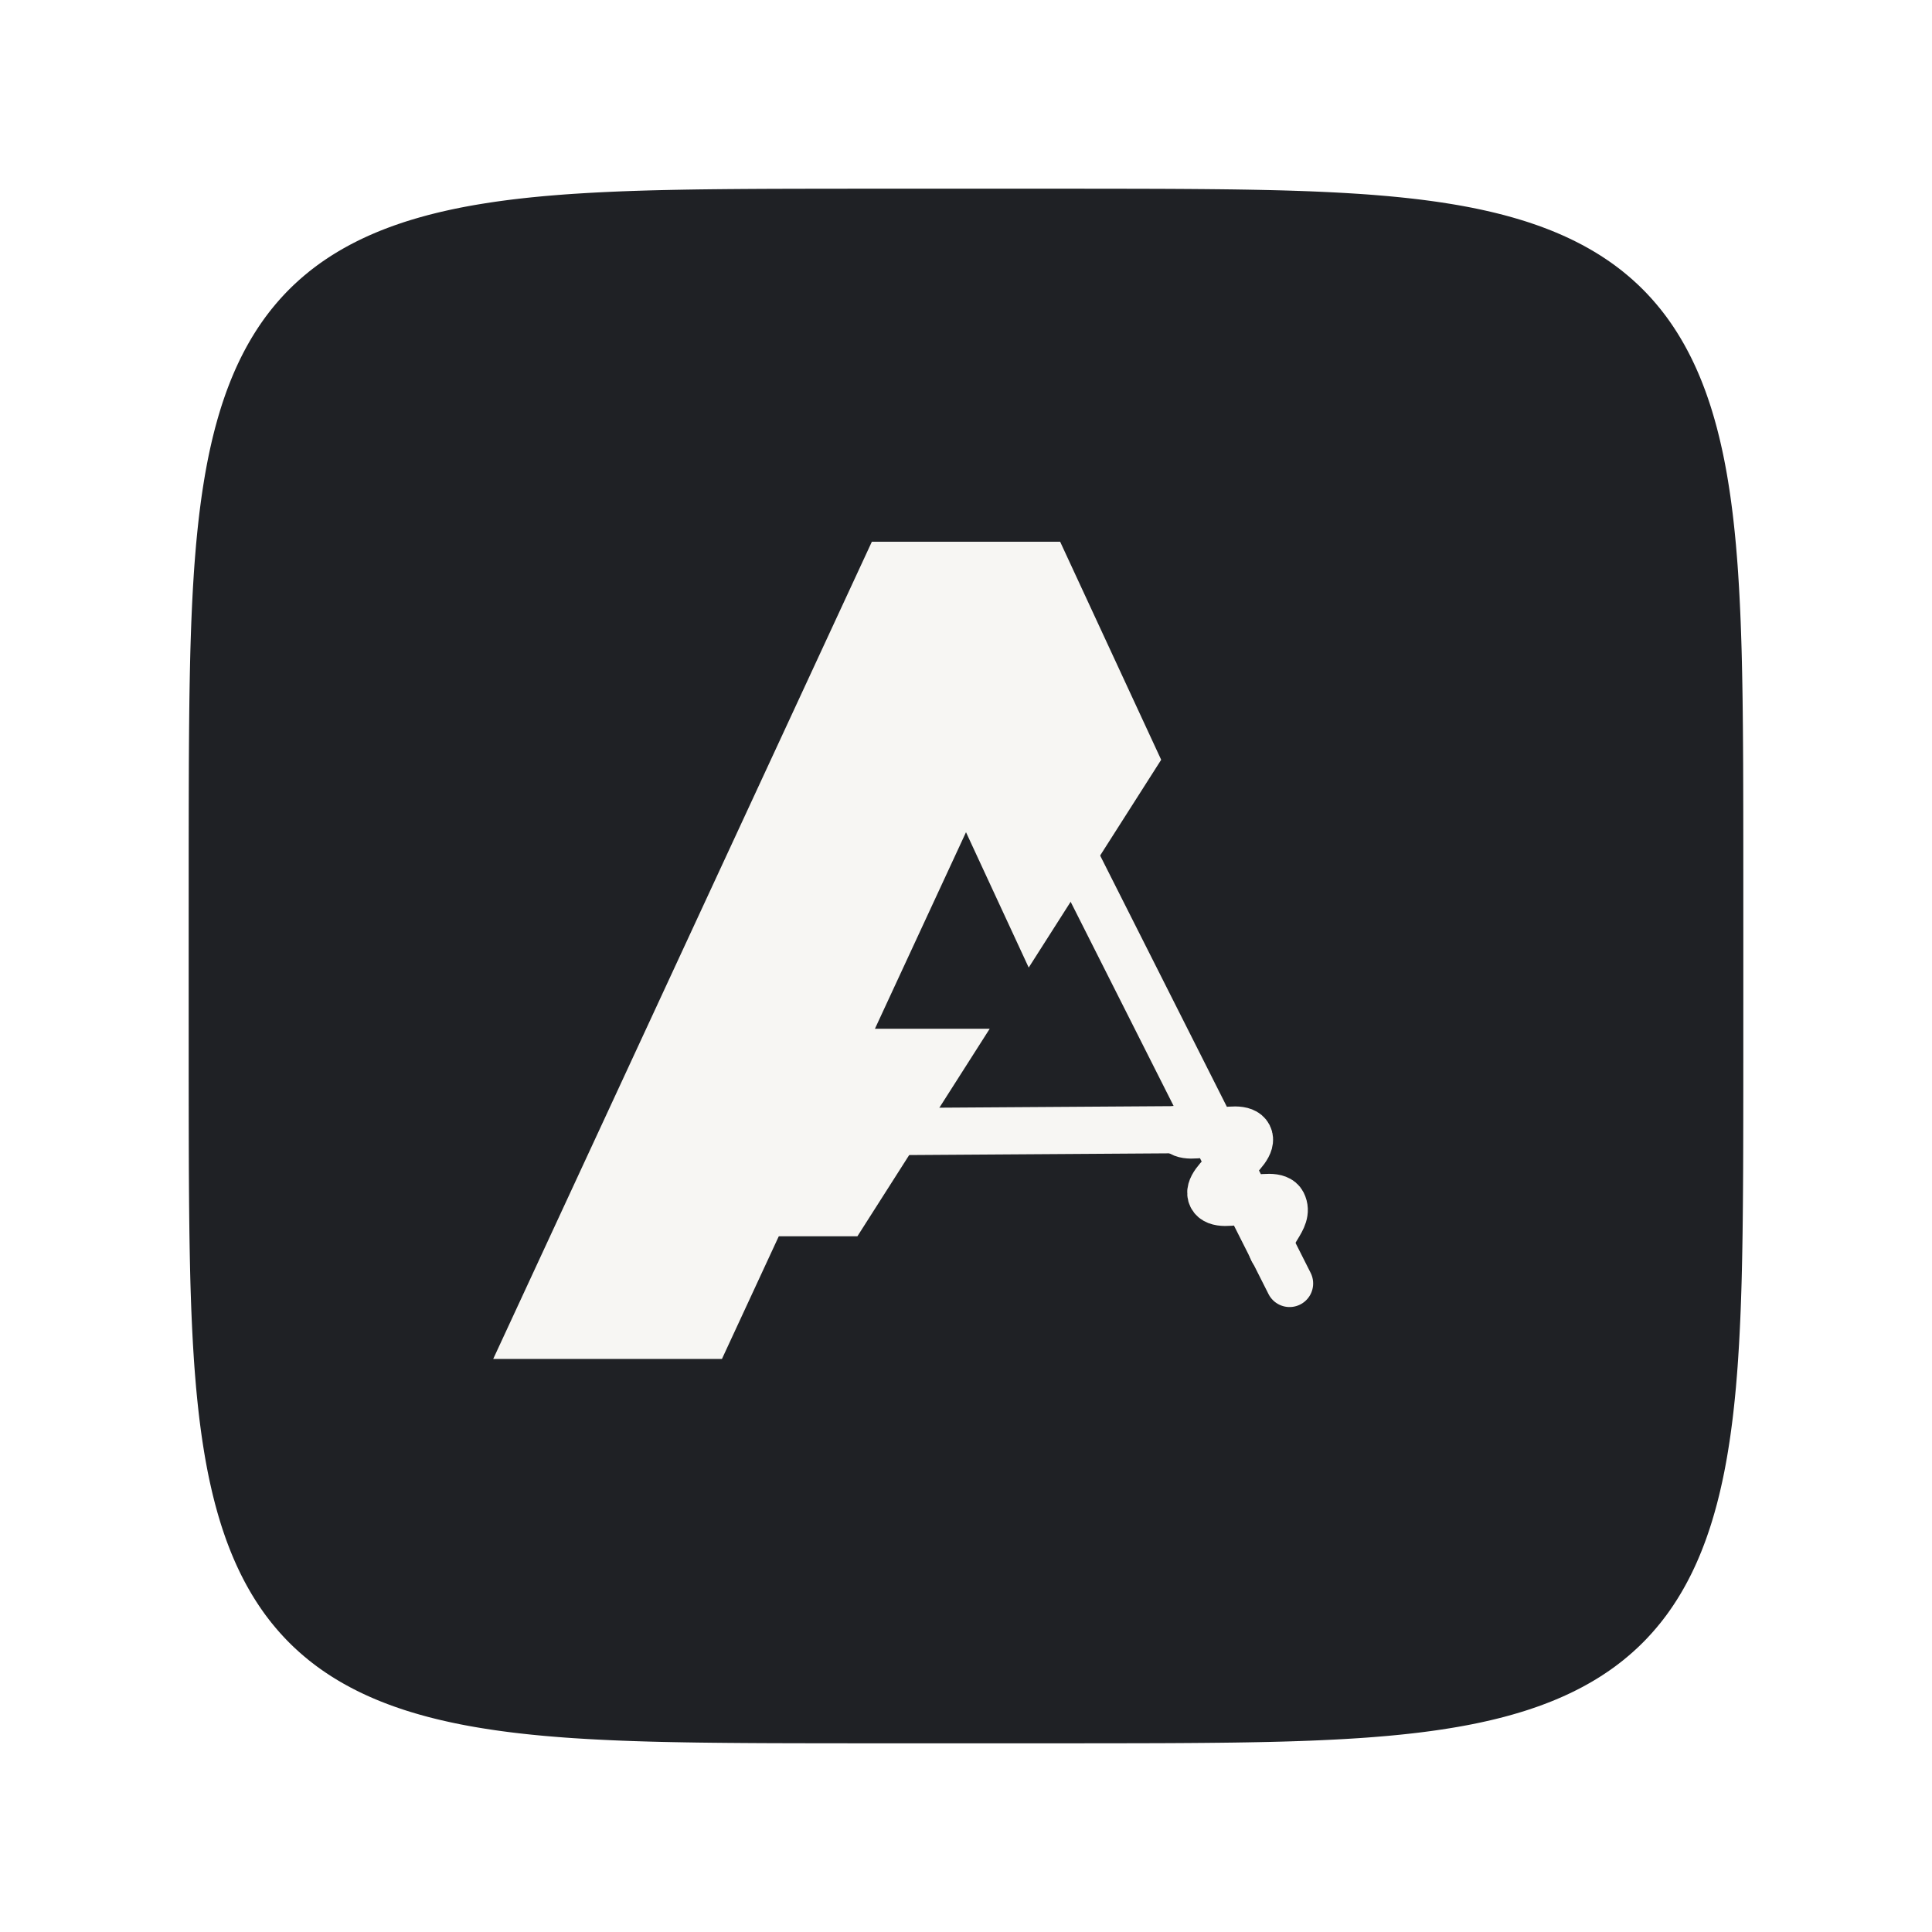
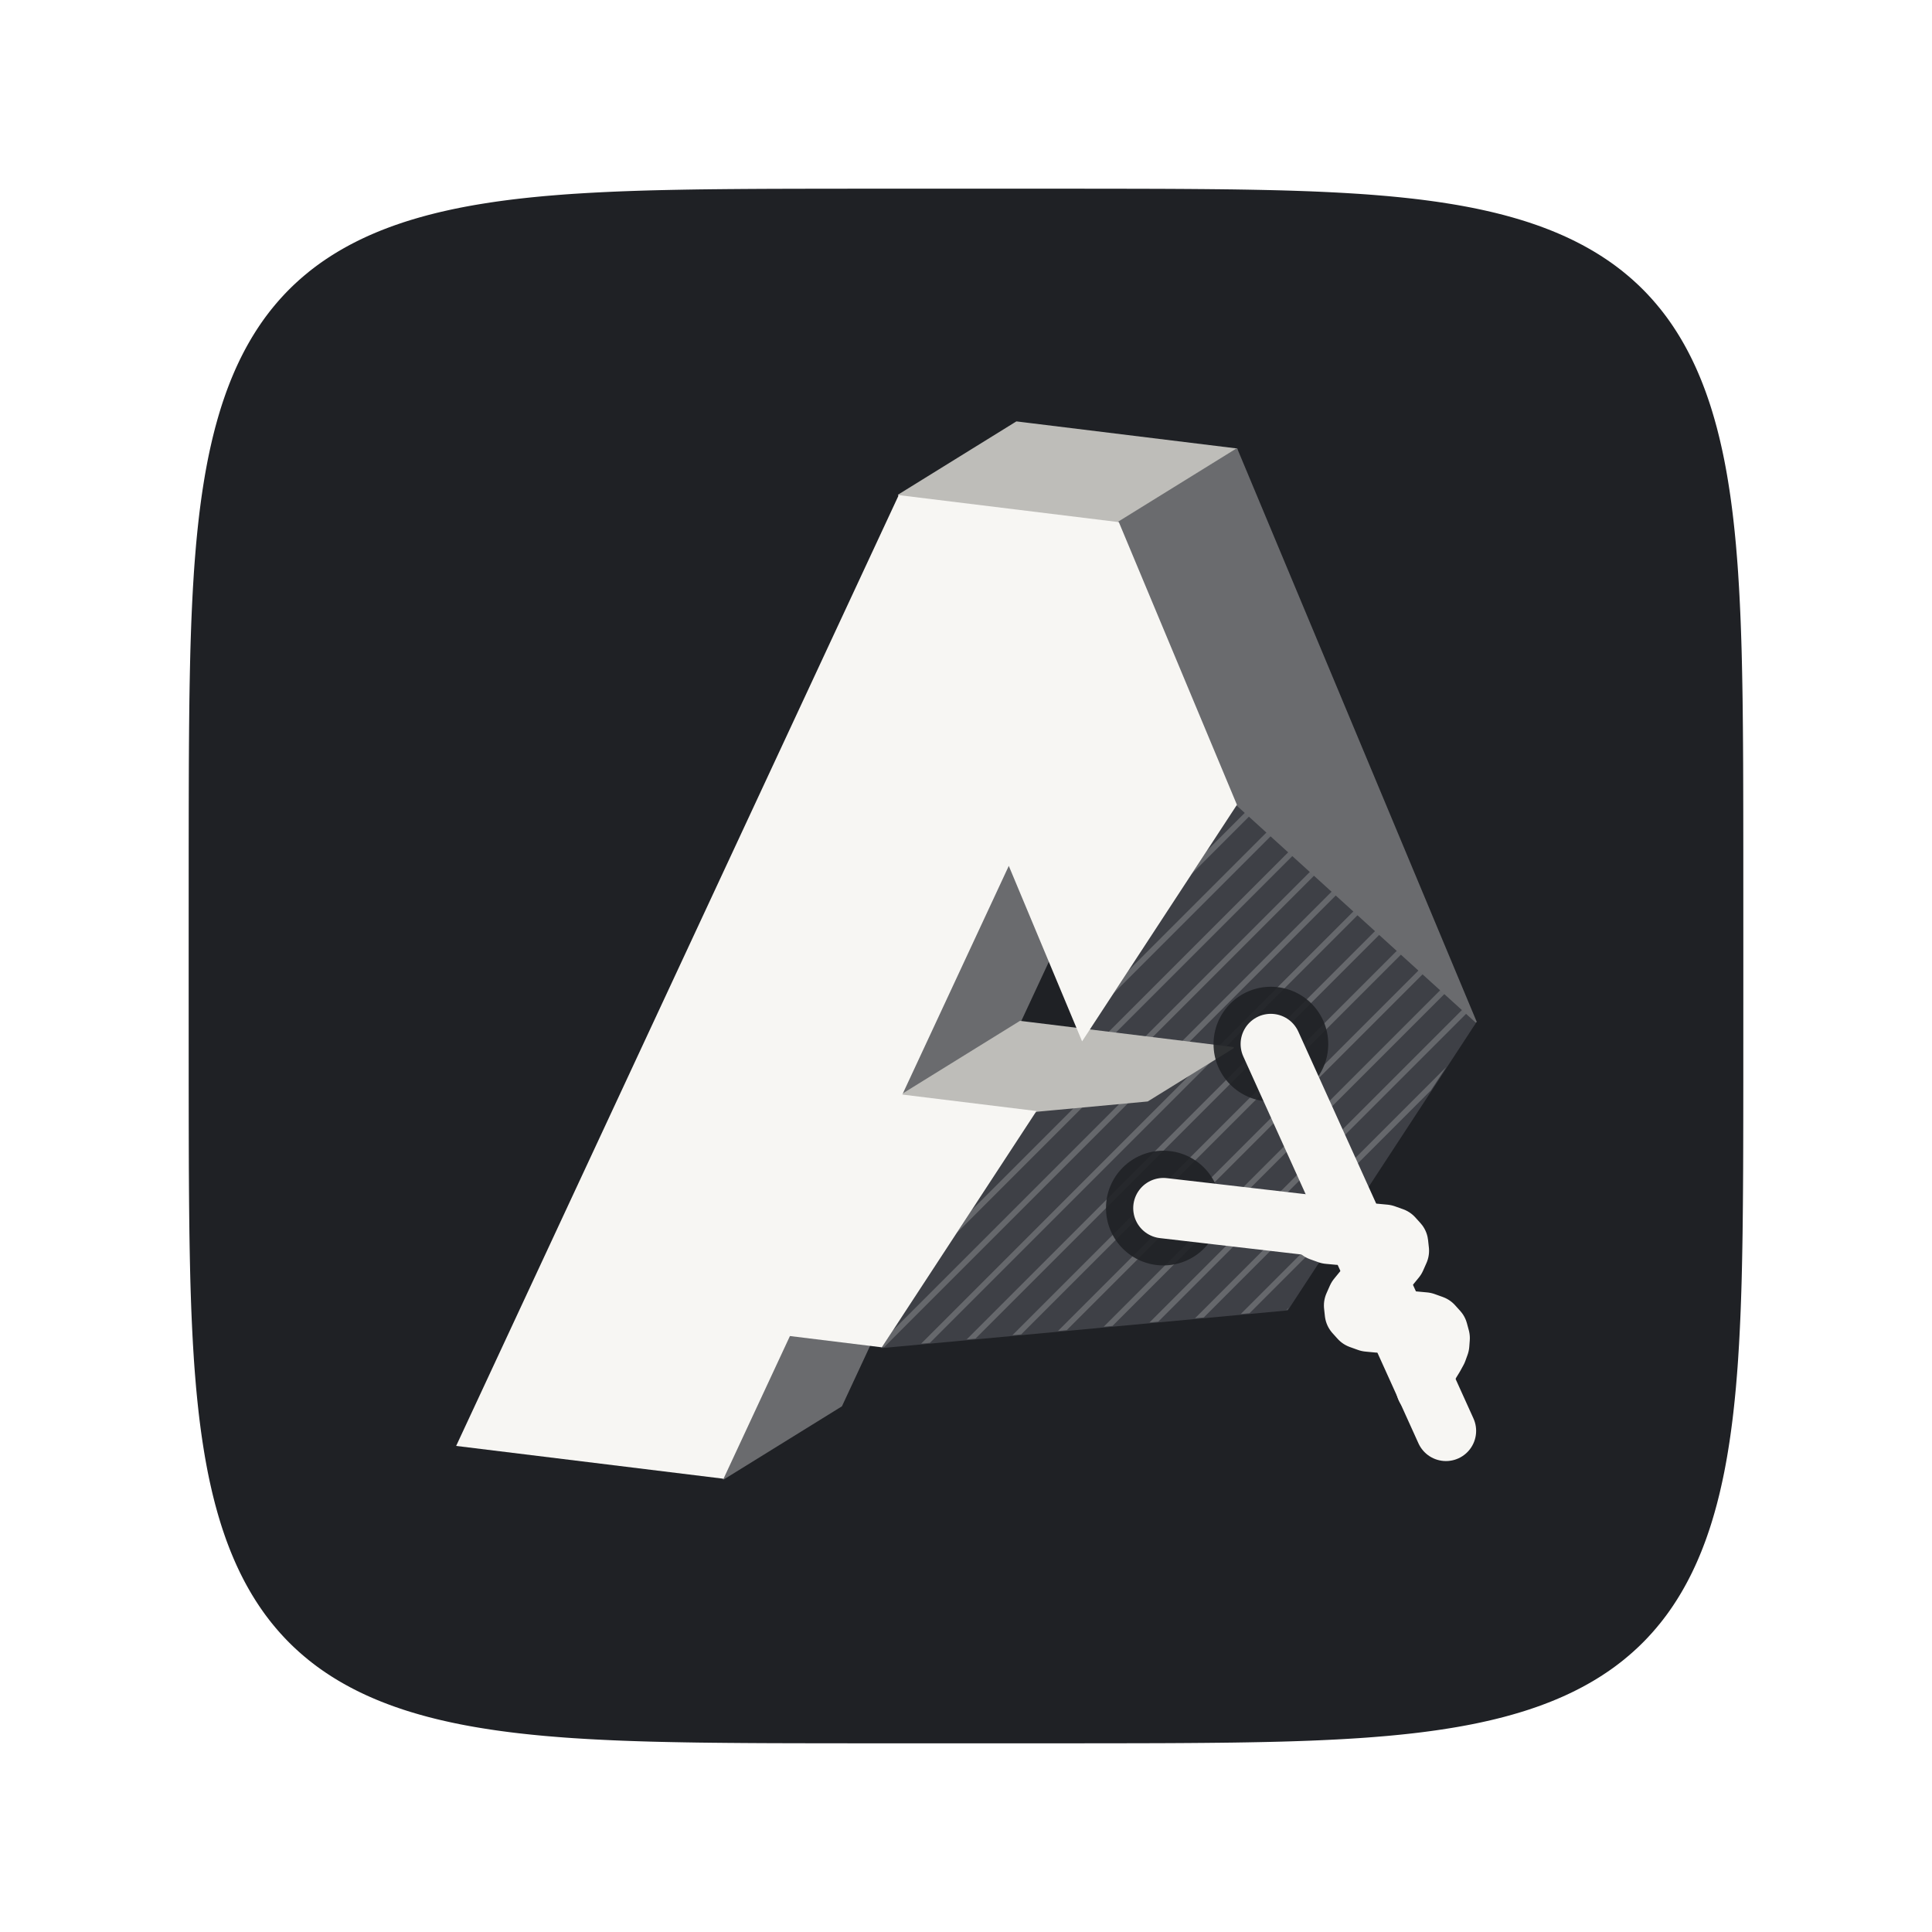
<svg xmlns="http://www.w3.org/2000/svg" width="1024" height="1024" viewBox="0 0 1024 1024">
  <defs>
-     <clipPath id="cut">
-       <polygon points="-10,-10 86.3,-10 86.3,0 30.2,88 -10,88" />
+     <clipPath id="arm-sec-0">
+       <polygon points="682.33,694.16 782.23,541.53 655.60,426.56 573.53,551.94 608.19,583.41 549.36,588.87 467.39,714.11" />
    </clipPath>
  </defs>
  <path d="M924.00 512.00 L923.99 573.83 L923.97 593.59 L923.94 607.95 L923.90 619.65 L923.84 629.70 L923.77 638.60 L923.69 646.64 L923.60 654.01 L923.49 660.85 L923.37 667.24 L923.24 673.26 L923.10 678.95 L922.94 684.36 L922.77 689.52 L922.59 694.46 L922.39 699.21 L922.18 703.77 L921.96 708.17 L921.73 712.42 L921.48 716.53 L921.23 720.52 L920.96 724.39 L920.67 728.15 L920.37 731.81 L920.07 735.37 L919.74 738.85 L919.41 742.23 L919.06 745.54 L918.70 748.78 L918.33 751.94 L917.94 755.03 L917.54 758.06 L917.13 761.02 L916.70 763.93 L916.26 766.77 L915.81 769.57 L915.35 772.31 L914.87 775.00 L914.38 777.64 L913.88 780.24 L913.36 782.79 L912.83 785.29 L912.28 787.76 L911.73 790.18 L911.16 792.56 L910.57 794.91 L909.98 797.22 L909.36 799.49 L908.74 801.73 L908.10 803.93 L907.45 806.10 L906.79 808.23 L906.11 810.34 L905.41 812.41 L904.71 814.45 L903.99 816.47 L903.25 818.45 L902.50 820.41 L901.74 822.34 L900.96 824.24 L900.17 826.11 L899.37 827.96 L898.55 829.78 L897.71 831.58 L896.87 833.35 L896.00 835.10 L895.12 836.83 L894.23 838.53 L893.32 840.21 L892.40 841.86 L891.46 843.50 L890.51 845.11 L889.54 846.70 L888.56 848.27 L887.56 849.81 L886.55 851.34 L885.52 852.85 L884.48 854.33 L883.42 855.80 L882.34 857.24 L881.25 858.67 L880.14 860.08 L879.01 861.46 L877.87 862.83 L876.71 864.18 L875.54 865.52 L874.34 866.83 L873.14 868.13 L871.91 869.41 L870.67 870.67 L869.41 871.91 L868.13 873.14 L866.83 874.34 L865.52 875.54 L864.18 876.71 L862.83 877.87 L861.46 879.01 L860.08 880.14 L858.67 881.25 L857.24 882.34 L855.80 883.42 L854.33 884.48 L852.85 885.52 L851.34 886.55 L849.81 887.56 L848.27 888.56 L846.70 889.54 L845.11 890.51 L843.50 891.46 L841.86 892.40 L840.21 893.32 L838.53 894.23 L836.83 895.12 L835.10 896.00 L833.35 896.87 L831.58 897.71 L829.78 898.55 L827.96 899.37 L826.11 900.17 L824.24 900.96 L822.34 901.74 L820.41 902.50 L818.45 903.25 L816.47 903.99 L814.45 904.71 L812.41 905.41 L810.34 906.11 L808.23 906.79 L806.10 907.45 L803.93 908.10 L801.73 908.74 L799.49 909.36 L797.22 909.98 L794.91 910.57 L792.56 911.16 L790.18 911.73 L787.76 912.28 L785.29 912.83 L782.79 913.36 L780.24 913.88 L777.64 914.38 L775.00 914.87 L772.31 915.35 L769.57 915.81 L766.77 916.26 L763.93 916.70 L761.02 917.13 L758.06 917.54 L755.03 917.94 L751.94 918.33 L748.78 918.70 L745.54 919.06 L742.23 919.41 L738.85 919.74 L735.37 920.07 L731.81 920.37 L728.15 920.67 L724.39 920.96 L720.52 921.23 L716.53 921.48 L712.42 921.73 L708.17 921.96 L703.77 922.18 L699.21 922.39 L694.46 922.59 L689.52 922.77 L684.36 922.94 L678.95 923.10 L673.26 923.24 L667.24 923.37 L660.85 923.49 L654.01 923.60 L646.64 923.69 L638.60 923.77 L629.70 923.84 L619.65 923.90 L607.95 923.94 L593.59 923.97 L573.83 923.99 L512.00 924.00 L450.17 923.99 L430.41 923.97 L416.05 923.94 L404.35 923.90 L394.30 923.84 L385.40 923.77 L377.36 923.69 L369.99 923.60 L363.15 923.49 L356.76 923.37 L350.74 923.24 L345.05 923.10 L339.64 922.94 L334.48 922.77 L329.54 922.59 L324.79 922.39 L320.23 922.18 L315.83 921.96 L311.58 921.73 L307.47 921.48 L303.48 921.23 L299.61 920.96 L295.85 920.67 L292.19 920.37 L288.63 920.07 L285.15 919.74 L281.77 919.41 L278.46 919.06 L275.22 918.70 L272.06 918.33 L268.97 917.94 L265.94 917.54 L262.98 917.13 L260.07 916.70 L257.23 916.26 L254.43 915.81 L251.69 915.35 L249.00 914.87 L246.36 914.38 L243.76 913.88 L241.21 913.36 L238.71 912.83 L236.24 912.28 L233.82 911.73 L231.44 911.16 L229.09 910.57 L226.78 909.98 L224.51 909.36 L222.27 908.74 L220.07 908.10 L217.90 907.45 L215.77 906.79 L213.66 906.11 L211.59 905.41 L209.55 904.71 L207.53 903.99 L205.55 903.25 L203.59 902.50 L201.66 901.74 L199.76 900.96 L197.89 900.17 L196.04 899.37 L194.22 898.55 L192.42 897.71 L190.65 896.87 L188.90 896.00 L187.17 895.12 L185.47 894.23 L183.79 893.32 L182.14 892.40 L180.50 891.46 L178.89 890.51 L177.30 889.54 L175.73 888.56 L174.19 887.56 L172.66 886.55 L171.15 885.52 L169.67 884.48 L168.20 883.42 L166.76 882.34 L165.33 881.25 L163.92 880.14 L162.54 879.01 L161.17 877.87 L159.82 876.71 L158.48 875.54 L157.17 874.34 L155.87 873.14 L154.59 871.91 L153.33 870.67 L152.09 869.41 L150.86 868.13 L149.66 866.83 L148.46 865.52 L147.29 864.18 L146.13 862.83 L144.99 861.46 L143.86 860.08 L142.75 858.67 L141.66 857.24 L140.58 855.80 L139.52 854.33 L138.48 852.85 L137.45 851.34 L136.44 849.81 L135.44 848.27 L134.46 846.70 L133.49 845.11 L132.54 843.50 L131.60 841.86 L130.68 840.21 L129.77 838.53 L128.88 836.83 L128.00 835.10 L127.13 833.35 L126.29 831.58 L125.45 829.78 L124.63 827.96 L123.83 826.11 L123.04 824.24 L122.26 822.34 L121.50 820.41 L120.75 818.45 L120.01 816.47 L119.29 814.45 L118.59 812.41 L117.89 810.34 L117.21 808.23 L116.55 806.10 L115.90 803.93 L115.26 801.73 L114.64 799.49 L114.02 797.22 L113.43 794.91 L112.84 792.56 L112.27 790.18 L111.72 787.76 L111.17 785.29 L110.64 782.79 L110.12 780.24 L109.62 777.64 L109.13 775.00 L108.65 772.31 L108.19 769.57 L107.74 766.77 L107.30 763.93 L106.87 761.02 L106.46 758.06 L106.06 755.03 L105.67 751.94 L105.30 748.78 L104.94 745.54 L104.59 742.23 L104.26 738.85 L103.93 735.37 L103.63 731.81 L103.33 728.15 L103.04 724.39 L102.77 720.52 L102.52 716.53 L102.27 712.42 L102.04 708.17 L101.82 703.77 L101.61 699.21 L101.41 694.46 L101.23 689.52 L101.06 684.36 L100.90 678.95 L100.76 673.26 L100.63 667.24 L100.51 660.85 L100.40 654.01 L100.31 646.64 L100.23 638.60 L100.16 629.70 L100.10 619.65 L100.06 607.95 L100.03 593.59 L100.01 573.83 L100.00 512.00 L100.01 450.17 L100.03 430.41 L100.06 416.05 L100.10 404.35 L100.16 394.30 L100.23 385.40 L100.31 377.36 L100.40 369.99 L100.51 363.15 L100.63 356.76 L100.76 350.74 L100.90 345.05 L101.06 339.64 L101.23 334.48 L101.41 329.54 L101.61 324.79 L101.82 320.23 L102.04 315.83 L102.27 311.58 L102.52 307.47 L102.77 303.48 L103.04 299.61 L103.33 295.85 L103.63 292.19 L103.93 288.63 L104.26 285.15 L104.59 281.77 L104.94 278.46 L105.30 275.22 L105.67 272.06 L106.06 268.97 L106.46 265.94 L106.87 262.98 L107.30 260.07 L107.74 257.23 L108.19 254.43 L108.65 251.69 L109.13 249.00 L109.62 246.36 L110.12 243.76 L110.64 241.21 L111.17 238.71 L111.72 236.24 L112.27 233.82 L112.84 231.44 L113.43 229.09 L114.02 226.78 L114.64 224.51 L115.26 222.27 L115.90 220.07 L116.55 217.90 L117.21 215.77 L117.89 213.66 L118.59 211.59 L119.29 209.55 L120.01 207.53 L120.75 205.55 L121.50 203.59 L122.26 201.66 L123.04 199.76 L123.83 197.89 L124.63 196.04 L125.45 194.22 L126.29 192.42 L127.13 190.65 L128.00 188.90 L128.88 187.17 L129.77 185.47 L130.68 183.79 L131.60 182.14 L132.54 180.50 L133.49 178.89 L134.46 177.30 L135.44 175.73 L136.44 174.19 L137.45 172.66 L138.48 171.15 L139.52 169.67 L140.58 168.20 L141.66 166.76 L142.75 165.33 L143.86 163.92 L144.99 162.54 L146.13 161.17 L147.29 159.82 L148.46 158.48 L149.66 157.17 L150.86 155.87 L152.09 154.59 L153.33 153.33 L154.59 152.09 L155.87 150.86 L157.17 149.66 L158.48 148.46 L159.82 147.29 L161.17 146.13 L162.54 144.99 L163.92 143.86 L165.33 142.75 L166.76 141.66 L168.20 140.58 L169.67 139.52 L171.15 138.48 L172.66 137.45 L174.19 136.44 L175.73 135.44 L177.30 134.46 L178.89 133.49 L180.50 132.54 L182.14 131.60 L183.79 130.68 L185.47 129.77 L187.17 128.88 L188.90 128.00 L190.65 127.13 L192.42 126.29 L194.22 125.45 L196.04 124.63 L197.89 123.83 L199.76 123.04 L201.66 122.26 L203.59 121.50 L205.55 120.75 L207.53 120.01 L209.55 119.29 L211.59 118.59 L213.66 117.89 L215.77 117.21 L217.90 116.55 L220.07 115.90 L222.27 115.26 L224.51 114.64 L226.78 114.02 L229.09 113.43 L231.44 112.84 L233.82 112.27 L236.24 111.72 L238.71 111.17 L241.21 110.64 L243.76 110.12 L246.36 109.62 L249.00 109.13 L251.69 108.65 L254.43 108.19 L257.23 107.74 L260.07 107.30 L262.98 106.87 L265.94 106.46 L268.97 106.06 L272.06 105.67 L275.22 105.30 L278.46 104.94 L281.77 104.59 L285.15 104.26 L288.63 103.93 L292.19 103.63 L295.85 103.33 L299.61 103.04 L303.48 102.77 L307.47 102.52 L311.58 102.27 L315.83 102.04 L320.23 101.82 L324.79 101.61 L329.54 101.41 L334.48 101.23 L339.64 101.06 L345.05 100.90 L350.74 100.76 L356.76 100.63 L363.15 100.51 L369.99 100.40 L377.36 100.31 L385.40 100.23 L394.30 100.16 L404.35 100.10 L416.05 100.06 L430.41 100.03 L450.17 100.01 L512.00 100.00 L573.83 100.01 L593.59 100.03 L607.95 100.06 L619.65 100.10 L629.70 100.16 L638.60 100.23 L646.64 100.31 L654.01 100.40 L660.85 100.51 L667.24 100.63 L673.26 100.76 L678.95 100.90 L684.36 101.06 L689.52 101.23 L694.46 101.41 L699.21 101.61 L703.77 101.82 L708.17 102.04 L712.42 102.27 L716.53 102.52 L720.52 102.77 L724.39 103.04 L728.15 103.33 L731.81 103.63 L735.37 103.93 L738.85 104.26 L742.23 104.59 L745.54 104.94 L748.78 105.30 L751.94 105.67 L755.03 106.06 L758.06 106.46 L761.02 106.87 L763.93 107.30 L766.77 107.74 L769.57 108.19 L772.31 108.65 L775.00 109.13 L777.64 109.62 L780.24 110.12 L782.79 110.64 L785.29 111.17 L787.76 111.72 L790.18 112.27 L792.56 112.84 L794.91 113.43 L797.22 114.02 L799.49 114.64 L801.73 115.26 L803.93 115.90 L806.10 116.55 L808.23 117.21 L810.34 117.89 L812.41 118.59 L814.45 119.29 L816.47 120.01 L818.45 120.75 L820.41 121.50 L822.34 122.26 L824.24 123.04 L826.11 123.83 L827.96 124.63 L829.78 125.45 L831.58 126.29 L833.35 127.13 L835.10 128.00 L836.83 128.88 L838.53 129.77 L840.21 130.68 L841.86 131.60 L843.50 132.54 L845.11 133.49 L846.70 134.46 L848.27 135.44 L849.81 136.44 L851.34 137.45 L852.85 138.48 L854.33 139.52 L855.80 140.58 L857.24 141.66 L858.67 142.75 L860.08 143.86 L861.46 144.99 L862.83 146.13 L864.18 147.29 L865.52 148.46 L866.83 149.66 L868.13 150.86 L869.41 152.09 L870.67 153.33 L871.91 154.59 L873.14 155.87 L874.34 157.17 L875.54 158.48 L876.71 159.82 L877.87 161.17 L879.01 162.54 L880.14 163.92 L881.25 165.33 L882.34 166.76 L883.42 168.20 L884.48 169.67 L885.52 171.15 L886.55 172.66 L887.56 174.19 L888.56 175.73 L889.54 177.30 L890.51 178.89 L891.46 180.50 L892.40 182.14 L893.32 183.79 L894.23 185.47 L895.12 187.17 L896.00 188.90 L896.87 190.65 L897.71 192.42 L898.55 194.22 L899.37 196.04 L900.17 197.89 L900.96 199.76 L901.74 201.66 L902.50 203.59 L903.25 205.55 L903.99 207.53 L904.71 209.55 L905.41 211.59 L906.11 213.66 L906.79 215.77 L907.45 217.90 L908.10 220.07 L908.74 222.27 L909.36 224.51 L909.98 226.78 L910.57 229.09 L911.16 231.44 L911.73 233.82 L912.28 236.24 L912.83 238.71 L913.36 241.21 L913.88 243.76 L914.38 246.36 L914.87 249.00 L915.35 251.69 L915.81 254.43 L916.26 257.23 L916.70 260.07 L917.13 262.98 L917.54 265.94 L917.94 268.97 L918.33 272.06 L918.70 275.22 L919.06 278.46 L919.41 281.77 L919.74 285.15 L920.07 288.63 L920.37 292.19 L920.67 295.85 L920.96 299.61 L921.23 303.48 L921.48 307.47 L921.73 311.58 L921.96 315.83 L922.18 320.23 L922.39 324.79 L922.59 329.54 L922.77 334.48 L922.94 339.64 L923.10 345.05 L923.24 350.74 L923.37 356.76 L923.49 363.15 L923.60 369.99 L923.69 377.36 L923.77 385.40 L923.84 394.30 L923.90 404.35 L923.94 416.05 L923.97 430.41 L923.99 450.17 Z" fill="#1F2125" />
-   <g transform="translate(262.000 280.260) scale(5)">
-     <g clip-path="url(#cut)" fill="#F7F6F3">
-       <path d="M8.3 96 L50 6 L91.7 96" fill="none" stroke="#F7F6F3" stroke-width="22" stroke-linejoin="bevel" />
-       <rect x="23.1" y="53" width="53.8" height="22" />
-     </g>
-     <g fill="none" stroke="#F7F6F3" stroke-width="5" stroke-linecap="round" stroke-linejoin="round">
-       <path d="M15.7 80 L50 12 L84.3 80 M27.1 64 L72.5 63.7" />
-       <path transform="translate(76.2 64) rotate(63.24)" d="M-2 3.2 C0 3.2 0 -3.2 2 -3.2 C4 -3.2 4 3.2 6 3.2 C8 3.2 8 -3.2 10 -3.2 C12 -3.2 12 0 14 0" />
-     </g>
+   <polygon points="682.33,694.16 782.23,541.53 655.60,426.56 573.53,551.94 608.19,583.41 549.36,588.87 467.39,714.11" fill="#3E4046" stroke="#3E4046" stroke-width="0.8" stroke-linejoin="round" />
+   <g clip-path="url(#arm-sec-0)" stroke="#F7F6F3" stroke-opacity="0.22" stroke-width="2.99">
+     <line x1="-608.0" y1="-56.2" x2="-1728.0" y2="1063.8" />
+     <line x1="-586.0" y1="-56.2" x2="-1706.0" y2="1063.8" />
+     <line x1="-564.1" y1="-56.2" x2="-1684.1" y2="1063.8" />
+     <line x1="-542.1" y1="-56.2" x2="-1662.1" y2="1063.8" />
+     <line x1="-520.2" y1="-56.2" x2="-1640.2" y2="1063.8" />
+     <line x1="-498.2" y1="-56.2" x2="-1618.2" y2="1063.8" />
+     <line x1="-476.2" y1="-56.2" x2="-1596.2" y2="1063.8" />
+     <line x1="-454.3" y1="-56.2" x2="-1574.3" y2="1063.8" />
+     <line x1="-432.3" y1="-56.2" x2="-1552.3" y2="1063.8" />
+     <line x1="-410.4" y1="-56.2" x2="-1530.4" y2="1063.8" />
+     <line x1="-388.4" y1="-56.2" x2="-1508.4" y2="1063.8" />
+     <line x1="-366.4" y1="-56.2" x2="-1486.4" y2="1063.8" />
+     <line x1="-344.5" y1="-56.2" x2="-1464.5" y2="1063.8" />
+     <line x1="-322.5" y1="-56.2" x2="-1442.5" y2="1063.8" />
+     <line x1="-300.5" y1="-56.2" x2="-1420.5" y2="1063.8" />
+     <line x1="-278.6" y1="-56.2" x2="-1398.6" y2="1063.8" />
+     <line x1="-256.6" y1="-56.2" x2="-1376.6" y2="1063.8" />
+     <line x1="-234.7" y1="-56.2" x2="-1354.7" y2="1063.8" />
+     <line x1="-212.7" y1="-56.2" x2="-1332.7" y2="1063.8" />
+     <line x1="-190.7" y1="-56.2" x2="-1310.7" y2="1063.8" />
+     <line x1="-168.8" y1="-56.2" x2="-1288.8" y2="1063.8" />
+     <line x1="-146.8" y1="-56.2" x2="-1266.8" y2="1063.8" />
+     <line x1="-124.9" y1="-56.2" x2="-1244.9" y2="1063.8" />
+     <line x1="-102.9" y1="-56.2" x2="-1222.9" y2="1063.8" />
+     <line x1="-80.9" y1="-56.2" x2="-1200.9" y2="1063.8" />
+     <line x1="-59.0" y1="-56.2" x2="-1179.0" y2="1063.8" />
+     <line x1="-37.0" y1="-56.2" x2="-1157.0" y2="1063.8" />
+     <line x1="-15.1" y1="-56.2" x2="-1135.1" y2="1063.8" />
+     <line x1="6.9" y1="-56.2" x2="-1113.1" y2="1063.8" />
+     <line x1="28.9" y1="-56.2" x2="-1091.1" y2="1063.8" />
+     <line x1="50.8" y1="-56.2" x2="-1069.2" y2="1063.8" />
+     <line x1="72.8" y1="-56.2" x2="-1047.2" y2="1063.8" />
+     <line x1="94.7" y1="-56.2" x2="-1025.3" y2="1063.8" />
+     <line x1="116.7" y1="-56.2" x2="-1003.3" y2="1063.8" />
+     <line x1="138.7" y1="-56.2" x2="-981.3" y2="1063.8" />
+     <line x1="160.6" y1="-56.2" x2="-959.4" y2="1063.8" />
+     <line x1="182.6" y1="-56.2" x2="-937.4" y2="1063.8" />
+     <line x1="204.5" y1="-56.2" x2="-915.5" y2="1063.8" />
+     <line x1="226.5" y1="-56.2" x2="-893.5" y2="1063.8" />
+     <line x1="248.5" y1="-56.2" x2="-871.5" y2="1063.8" />
+     <line x1="270.4" y1="-56.2" x2="-849.6" y2="1063.8" />
+     <line x1="292.4" y1="-56.2" x2="-827.6" y2="1063.8" />
+     <line x1="314.4" y1="-56.2" x2="-805.6" y2="1063.8" />
+     <line x1="336.3" y1="-56.2" x2="-783.7" y2="1063.8" />
+     <line x1="358.3" y1="-56.2" x2="-761.7" y2="1063.8" />
+     <line x1="380.2" y1="-56.2" x2="-739.8" y2="1063.8" />
+     <line x1="402.2" y1="-56.2" x2="-717.8" y2="1063.8" />
+     <line x1="424.2" y1="-56.2" x2="-695.8" y2="1063.8" />
+     <line x1="446.1" y1="-56.2" x2="-673.9" y2="1063.8" />
+     <line x1="468.1" y1="-56.2" x2="-651.9" y2="1063.8" />
+     <line x1="490.0" y1="-56.2" x2="-630.0" y2="1063.8" />
+     <line x1="512.0" y1="-56.2" x2="-608.0" y2="1063.8" />
+     <line x1="534.0" y1="-56.2" x2="-586.0" y2="1063.8" />
+     <line x1="555.9" y1="-56.2" x2="-564.1" y2="1063.8" />
+     <line x1="577.9" y1="-56.2" x2="-542.1" y2="1063.8" />
+     <line x1="599.8" y1="-56.2" x2="-520.2" y2="1063.8" />
+     <line x1="621.8" y1="-56.2" x2="-498.2" y2="1063.8" />
+     <line x1="643.8" y1="-56.2" x2="-476.2" y2="1063.8" />
+     <line x1="665.7" y1="-56.2" x2="-454.3" y2="1063.8" />
+     <line x1="687.7" y1="-56.2" x2="-432.3" y2="1063.8" />
+     <line x1="709.6" y1="-56.2" x2="-410.4" y2="1063.8" />
+     <line x1="731.6" y1="-56.2" x2="-388.4" y2="1063.8" />
+     <line x1="753.6" y1="-56.2" x2="-366.4" y2="1063.8" />
+     <line x1="775.5" y1="-56.2" x2="-344.5" y2="1063.8" />
+     <line x1="797.5" y1="-56.2" x2="-322.5" y2="1063.8" />
+     <line x1="819.5" y1="-56.2" x2="-300.5" y2="1063.8" />
+     <line x1="841.4" y1="-56.2" x2="-278.6" y2="1063.8" />
+     <line x1="863.4" y1="-56.2" x2="-256.6" y2="1063.8" />
+     <line x1="885.3" y1="-56.2" x2="-234.7" y2="1063.8" />
+     <line x1="907.3" y1="-56.2" x2="-212.7" y2="1063.8" />
+     <line x1="929.3" y1="-56.2" x2="-190.7" y2="1063.8" />
+     <line x1="951.2" y1="-56.2" x2="-168.8" y2="1063.8" />
+     <line x1="973.2" y1="-56.2" x2="-146.8" y2="1063.8" />
+     <line x1="995.1" y1="-56.2" x2="-124.9" y2="1063.8" />
+     <line x1="1017.1" y1="-56.2" x2="-102.9" y2="1063.8" />
+     <line x1="1039.1" y1="-56.2" x2="-80.9" y2="1063.8" />
+     <line x1="1061.0" y1="-56.2" x2="-59.0" y2="1063.8" />
+     <line x1="1083.0" y1="-56.2" x2="-37.0" y2="1063.8" />
+     <line x1="1104.9" y1="-56.2" x2="-15.1" y2="1063.8" />
+     <line x1="1126.9" y1="-56.2" x2="6.9" y2="1063.8" />
+     <line x1="1148.9" y1="-56.2" x2="28.9" y2="1063.8" />
+     <line x1="1170.8" y1="-56.2" x2="50.8" y2="1063.8" />
+     <line x1="1192.8" y1="-56.2" x2="72.8" y2="1063.8" />
+     <line x1="1214.7" y1="-56.2" x2="94.7" y2="1063.8" />
+     <line x1="1236.7" y1="-56.2" x2="116.7" y2="1063.8" />
+     <line x1="1258.7" y1="-56.2" x2="138.7" y2="1063.8" />
+     <line x1="1280.6" y1="-56.2" x2="160.6" y2="1063.8" />
+     <line x1="1302.6" y1="-56.2" x2="182.6" y2="1063.8" />
+     <line x1="1324.5" y1="-56.2" x2="204.5" y2="1063.8" />
+     <line x1="1346.5" y1="-56.2" x2="226.5" y2="1063.8" />
+     <line x1="1368.5" y1="-56.2" x2="248.5" y2="1063.8" />
+     <line x1="1390.4" y1="-56.2" x2="270.4" y2="1063.8" />
+     <line x1="1412.4" y1="-56.2" x2="292.4" y2="1063.8" />
+     <line x1="1434.4" y1="-56.2" x2="314.4" y2="1063.8" />
+     <line x1="1456.3" y1="-56.2" x2="336.3" y2="1063.8" />
+     <line x1="1478.3" y1="-56.2" x2="358.3" y2="1063.8" />
+     <line x1="1500.2" y1="-56.2" x2="380.2" y2="1063.8" />
+     <line x1="1522.2" y1="-56.2" x2="402.2" y2="1063.8" />
+     <line x1="1544.2" y1="-56.2" x2="424.2" y2="1063.8" />
+     <line x1="1566.1" y1="-56.2" x2="446.1" y2="1063.8" />
+     <line x1="1588.1" y1="-56.2" x2="468.1" y2="1063.8" />
+     <line x1="1610.0" y1="-56.2" x2="490.0" y2="1063.8" />
+     <line x1="1632.0" y1="-56.2" x2="512.0" y2="1063.8" />
+     <line x1="1654.0" y1="-56.2" x2="534.0" y2="1063.8" />
+     <line x1="1675.9" y1="-56.2" x2="555.9" y2="1063.8" />
+     <line x1="1697.9" y1="-56.2" x2="577.9" y2="1063.8" />
+     <line x1="1719.8" y1="-56.2" x2="599.8" y2="1063.8" />
+     <line x1="1741.8" y1="-56.2" x2="621.8" y2="1063.8" />
+     <line x1="1763.8" y1="-56.2" x2="643.8" y2="1063.8" />
+     <line x1="1785.7" y1="-56.2" x2="665.7" y2="1063.8" />
+     <line x1="1807.7" y1="-56.2" x2="687.7" y2="1063.8" />
+     <line x1="1829.6" y1="-56.2" x2="709.6" y2="1063.8" />
+     <line x1="1851.6" y1="-56.2" x2="731.6" y2="1063.8" />
+     <line x1="1873.6" y1="-56.2" x2="753.6" y2="1063.8" />
+     <line x1="1895.5" y1="-56.2" x2="775.5" y2="1063.8" />
+     <line x1="1917.5" y1="-56.2" x2="797.5" y2="1063.8" />
+     <line x1="1939.5" y1="-56.2" x2="819.5" y2="1063.8" />
+     <line x1="1961.4" y1="-56.2" x2="841.4" y2="1063.8" />
+     <line x1="1983.4" y1="-56.2" x2="863.4" y2="1063.8" />
+     <line x1="2005.3" y1="-56.2" x2="885.3" y2="1063.8" />
+     <line x1="2027.3" y1="-56.2" x2="907.3" y2="1063.8" />
+     <line x1="2049.3" y1="-56.2" x2="929.3" y2="1063.8" />
+     <line x1="2071.2" y1="-56.2" x2="951.2" y2="1063.8" />
+     <line x1="2093.2" y1="-56.2" x2="973.2" y2="1063.8" />
+     <line x1="2115.1" y1="-56.2" x2="995.1" y2="1063.8" />
+     <line x1="2137.1" y1="-56.2" x2="1017.1" y2="1063.8" />
+     <line x1="2159.1" y1="-56.2" x2="1039.1" y2="1063.8" />
+     <line x1="2181.0" y1="-56.2" x2="1061.0" y2="1063.8" />
  </g>
+   <polygon points="383.48,783.76 418.68,708.13 481.14,669.47 445.93,745.10" fill="#6A6B6E" stroke="#6A6B6E" stroke-width="0.8" stroke-linejoin="round" />
+   <polygon points="478.26,580.14 534.68,458.94 597.13,420.27 540.71,541.48" fill="#6A6B6E" stroke="#6A6B6E" stroke-width="0.8" stroke-linejoin="round" />
+   <polygon points="549.36,588.87 478.26,580.14 540.71,541.48 653.55,555.33 608.19,583.41" fill="#BEBDB9" stroke="#BEBDB9" stroke-width="0.8" stroke-linejoin="round" />
+   <polygon points="593.01,276.74 476.35,262.42 538.80,223.76 655.47,238.08" fill="#BEBDB9" stroke="#BEBDB9" stroke-width="0.8" stroke-linejoin="round" />
+   <polygon points="655.60,426.56 593.01,276.74 655.47,238.08 782.23,541.53" fill="#6A6B6E" stroke="#6A6B6E" stroke-width="0.8" stroke-linejoin="round" />
+   <path d="M476.35,262.42 L241.77,766.37 L383.48,783.76 L418.68,708.13 L467.39,714.11 L549.36,588.87 L478.26,580.14 L534.68,458.94 L573.53,551.94 L655.60,426.56 L593.01,276.74 L476.35,262.42 Z" fill="#F7F6F3" fill-rule="evenodd" />
+   <circle cx="673.6" cy="553.4" r="30.4" fill="#1F2125" opacity="0.9" />
+   <circle cx="616.6" cy="640.3" r="30.4" fill="#1F2125" opacity="0.9" />
+   <polyline points="673.55,553.35 766.38,758.39" fill="none" stroke="#F7F6F3" stroke-width="32.0" stroke-linecap="round" stroke-linejoin="round" />
+   <polyline points="616.63,640.33 697.41,649.68 719.04,654.18" fill="none" stroke="#F7F6F3" stroke-width="32.0" stroke-linecap="round" stroke-linejoin="round" />
+   <polyline points="697.07,649.36 699.79,652.37 704.13,653.93 709.63,654.44 715.82,654.34 722.25,654.02 728.44,653.91 733.94,654.43 738.28,655.98 741.00,658.99 741.00,658.99 741.43,662.94 739.63,667.00 736.24,671.14 731.89,675.33 727.23,679.54 722.89,683.73 719.50,687.87 717.70,691.93 718.13,695.87 718.13,695.87 720.84,698.88 725.18,700.44 730.68,700.96 736.88,700.85 743.30,700.53 749.49,700.43 754.99,700.94 759.33,702.50 762.05,705.51 762.05,705.51 763.05,709.22 762.79,712.65 761.62,715.89 759.91,719.00 758.02,722.08 756.31,725.20 755.14,728.43 754.88,731.87 755.88,735.58" fill="none" stroke="#F7F6F3" stroke-width="32.0" stroke-linecap="round" stroke-linejoin="round" />
</svg>
